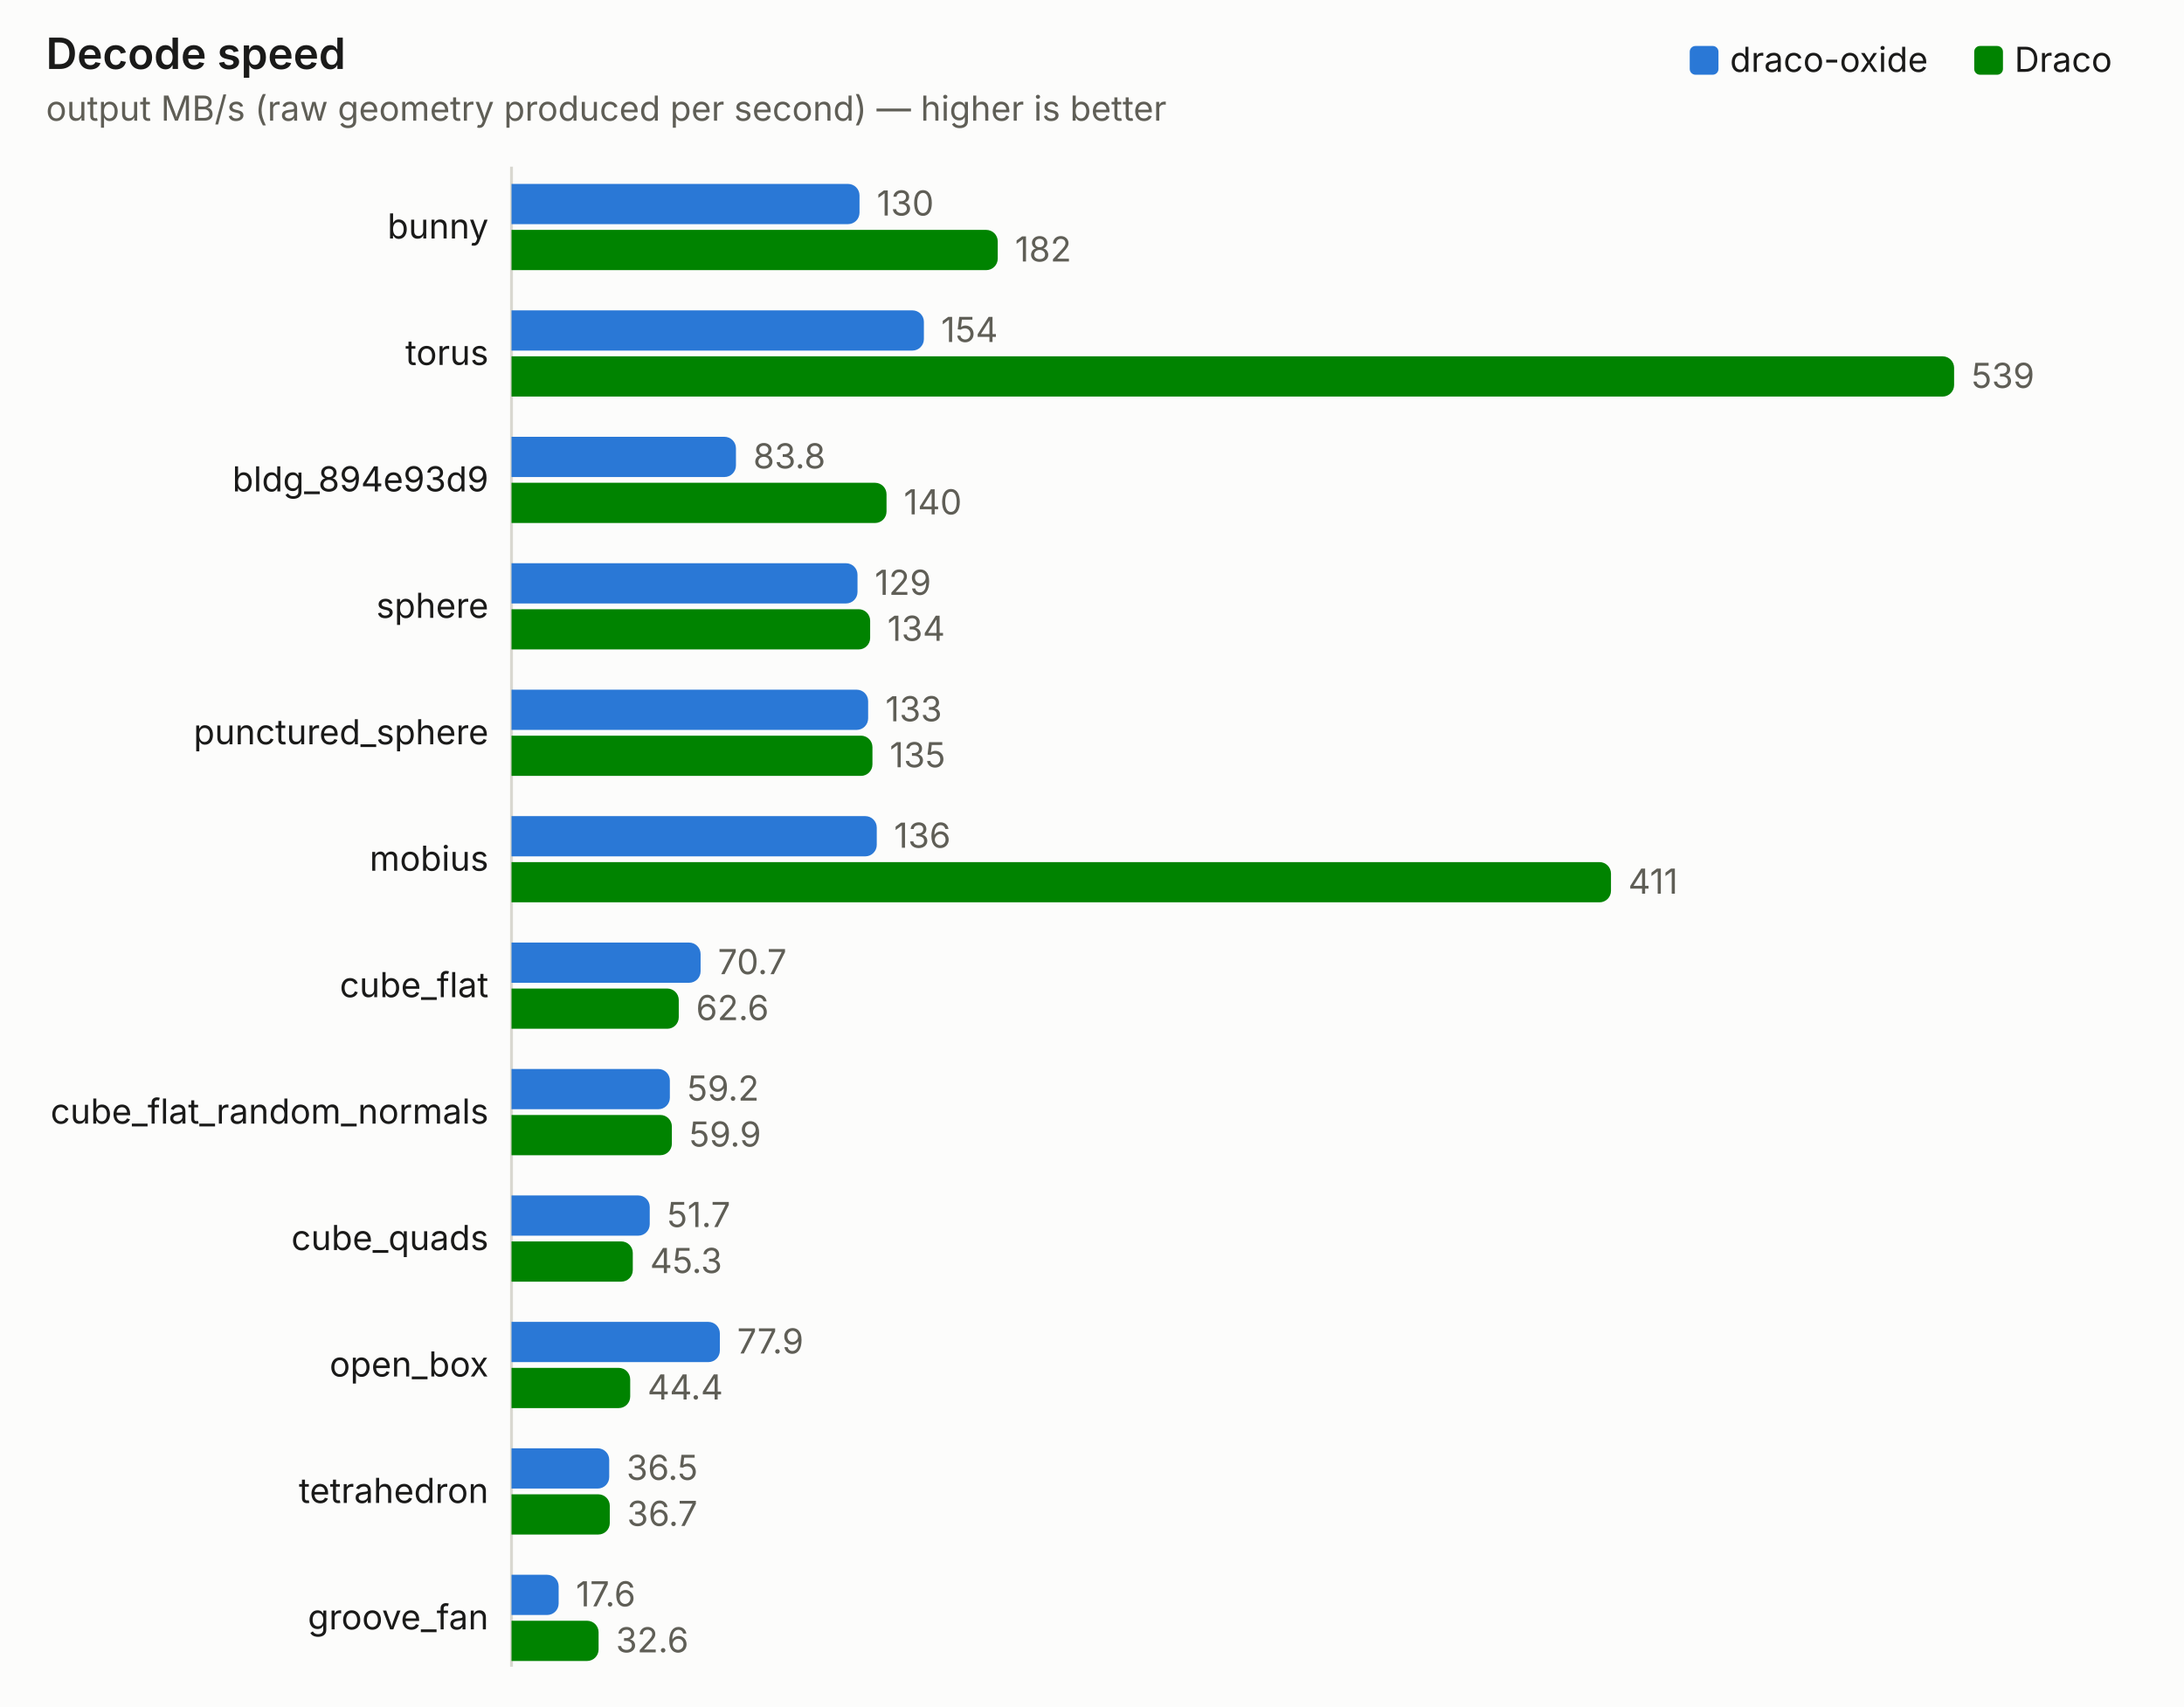
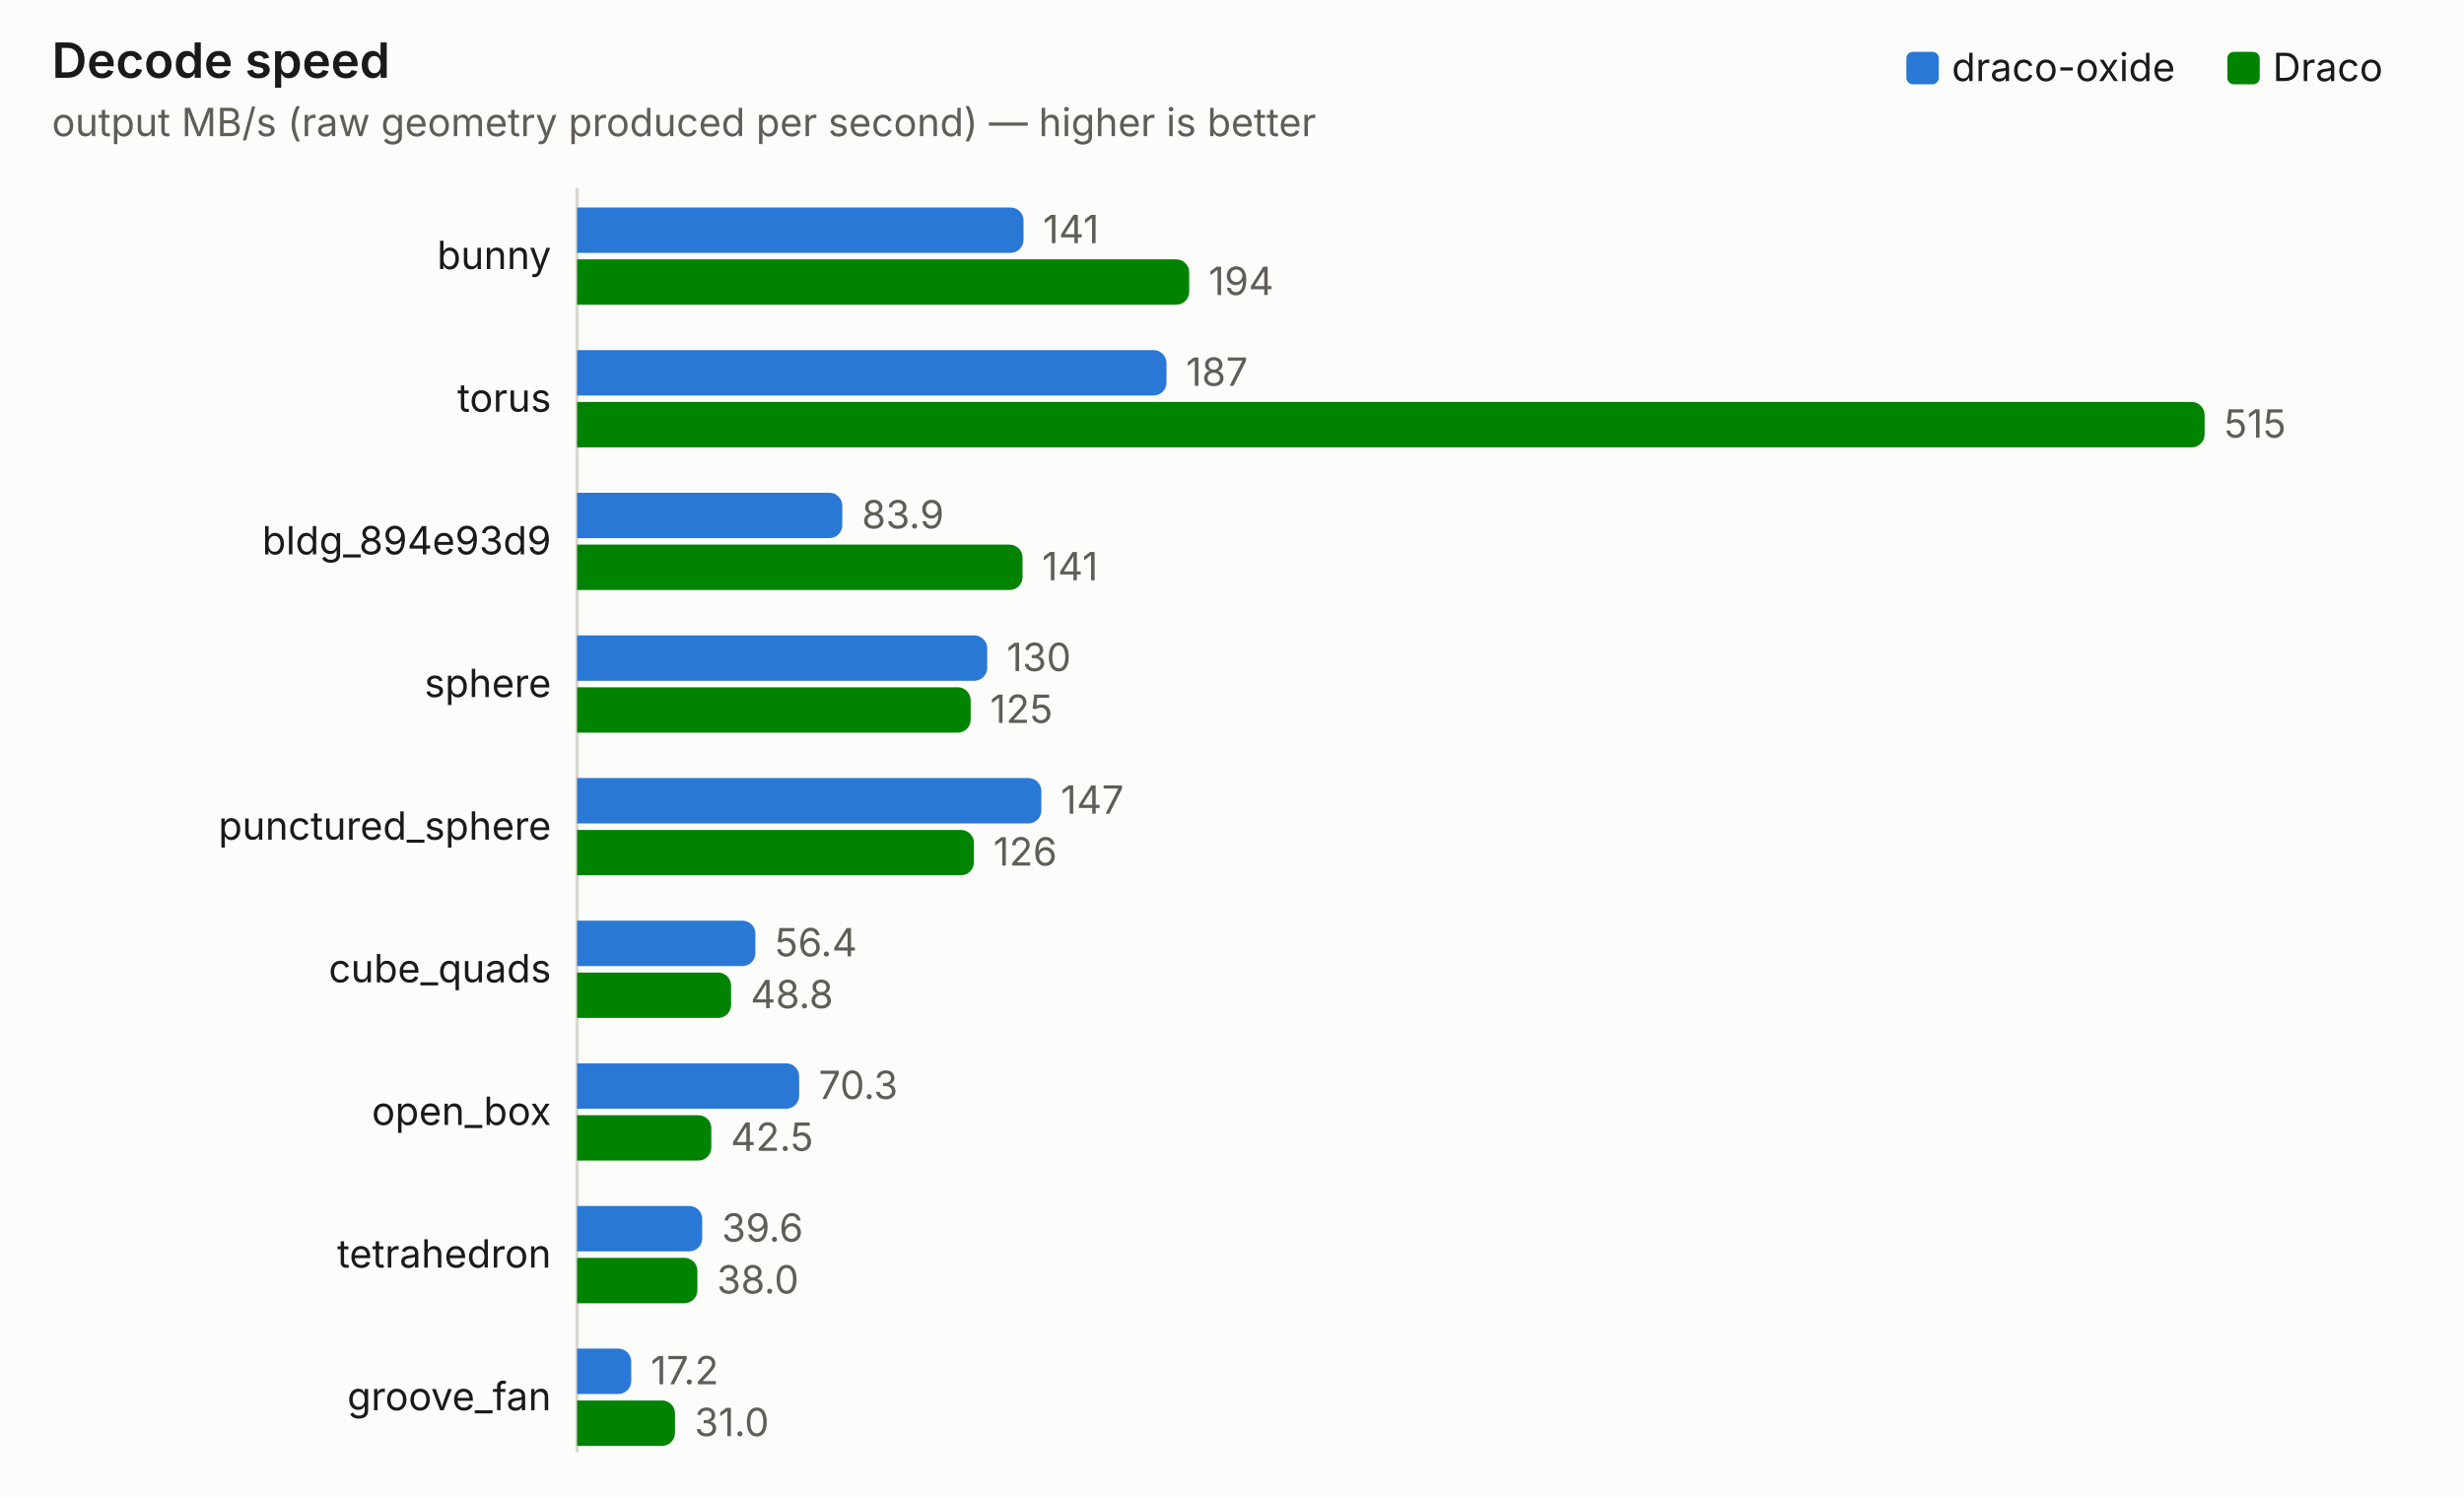
- <svg xmlns="http://www.w3.org/2000/svg" width="760" height="594" viewBox="0 0 760 594" font-family="system-ui, -apple-system, 'Segoe UI', sans-serif" font-size="12">
-   <rect width="760" height="594" fill="#fcfcfb" />
+ <svg xmlns="http://www.w3.org/2000/svg" width="760" height="462" viewBox="0 0 760 462" font-family="system-ui, -apple-system, 'Segoe UI', sans-serif" font-size="12">
+   <rect width="760" height="462" fill="#fcfcfb" />
  <text x="16" y="24" font-size="15" font-weight="600" fill="#1a1a19">Decode speed</text>
  <text x="16" y="42" fill="#5f5e56">output MB/s (raw geometry produced per second) — higher is better</text>
  <rect x="588.0" y="16" width="10" height="10" rx="2" fill="#2a78d6" />
  <text x="602.0" y="25" fill="#1a1a19">draco-oxide</text>
  <rect x="687.0" y="16" width="10" height="10" rx="2" fill="#008300" />
  <text x="701.0" y="25" fill="#1a1a19">Draco</text>
-   <line x1="178" y1="58.0" x2="178" y2="580.0" stroke="#d9d8d0" stroke-width="1" />
+   <line x1="178" y1="58.0" x2="178" y2="448.0" stroke="#d9d8d0" stroke-width="1" />
  <text x="170.0" y="83.0" text-anchor="end" fill="#1a1a19">bunny</text>
-   <path d="M178.0 64.0 h117.1 a4.0 4.0 0 0 1 4.0 4.0 v6.0 a4.0 4.0 0 0 1 -4.0 4.0 h-117.1 Z" fill="#2a78d6" />
-   <text x="305.1" y="75.0" fill="#5f5e56">130</text>
-   <path d="M178.0 80.0 h165.2 a4.0 4.0 0 0 1 4.0 4.0 v6.0 a4.0 4.0 0 0 1 -4.0 4.0 h-165.2 Z" fill="#008300" />
-   <text x="353.2" y="91.0" fill="#5f5e56">182</text>
+   <path d="M178.0 64.0 h133.7 a4.0 4.0 0 0 1 4.0 4.0 v6.0 a4.0 4.0 0 0 1 -4.0 4.0 h-133.7 Z" fill="#2a78d6" />
+   <text x="321.7" y="75.0" fill="#5f5e56">141</text>
+   <path d="M178.0 80.0 h184.8 a4.0 4.0 0 0 1 4.0 4.0 v6.0 a4.0 4.0 0 0 1 -4.0 4.0 h-184.8 Z" fill="#008300" />
+   <text x="372.8" y="91.0" fill="#5f5e56">194</text>
  <text x="170.0" y="127.0" text-anchor="end" fill="#1a1a19">torus</text>
-   <path d="M178.0 108.0 h139.5 a4.0 4.0 0 0 1 4.0 4.0 v6.0 a4.0 4.0 0 0 1 -4.0 4.0 h-139.5 Z" fill="#2a78d6" />
-   <text x="327.5" y="119.0" fill="#5f5e56">154</text>
+   <path d="M178.0 108.0 h177.8 a4.0 4.0 0 0 1 4.0 4.0 v6.0 a4.0 4.0 0 0 1 -4.0 4.0 h-177.8 Z" fill="#2a78d6" />
+   <text x="365.8" y="119.0" fill="#5f5e56">187</text>
  <path d="M178.0 124.0 h498.0 a4.0 4.0 0 0 1 4.0 4.0 v6.0 a4.0 4.0 0 0 1 -4.0 4.0 h-498.0 Z" fill="#008300" />
-   <text x="686.0" y="135.0" fill="#5f5e56">539</text>
+   <text x="686.0" y="135.0" fill="#5f5e56">515</text>
  <text x="170.0" y="171.0" text-anchor="end" fill="#1a1a19">bldg_894e93d9</text>
-   <path d="M178.0 152.0 h74.1 a4.0 4.0 0 0 1 4.0 4.0 v6.0 a4.0 4.0 0 0 1 -4.0 4.0 h-74.1 Z" fill="#2a78d6" />
-   <text x="262.1" y="163.0" fill="#5f5e56">83.8</text>
-   <path d="M178.0 168.0 h126.5 a4.0 4.0 0 0 1 4.0 4.0 v6.0 a4.0 4.0 0 0 1 -4.0 4.0 h-126.5 Z" fill="#008300" />
-   <text x="314.5" y="179.0" fill="#5f5e56">140</text>
+   <path d="M178.0 152.0 h77.8 a4.0 4.0 0 0 1 4.0 4.0 v6.0 a4.0 4.0 0 0 1 -4.0 4.0 h-77.8 Z" fill="#2a78d6" />
+   <text x="265.8" y="163.0" fill="#5f5e56">83.9</text>
+   <path d="M178.0 168.0 h133.4 a4.0 4.0 0 0 1 4.0 4.0 v6.0 a4.0 4.0 0 0 1 -4.0 4.0 h-133.4 Z" fill="#008300" />
+   <text x="321.4" y="179.0" fill="#5f5e56">141</text>
  <text x="170.0" y="215.0" text-anchor="end" fill="#1a1a19">sphere</text>
-   <path d="M178.0 196.0 h116.4 a4.0 4.0 0 0 1 4.0 4.0 v6.0 a4.0 4.0 0 0 1 -4.0 4.0 h-116.4 Z" fill="#2a78d6" />
-   <text x="304.4" y="207.0" fill="#5f5e56">129</text>
-   <path d="M178.0 212.0 h120.8 a4.0 4.0 0 0 1 4.0 4.0 v6.0 a4.0 4.0 0 0 1 -4.0 4.0 h-120.8 Z" fill="#008300" />
-   <text x="308.8" y="223.0" fill="#5f5e56">134</text>
+   <path d="M178.0 196.0 h122.5 a4.0 4.0 0 0 1 4.0 4.0 v6.0 a4.0 4.0 0 0 1 -4.0 4.0 h-122.5 Z" fill="#2a78d6" />
+   <text x="310.5" y="207.0" fill="#5f5e56">130</text>
+   <path d="M178.0 212.0 h117.4 a4.0 4.0 0 0 1 4.0 4.0 v6.0 a4.0 4.0 0 0 1 -4.0 4.0 h-117.4 Z" fill="#008300" />
+   <text x="305.4" y="223.0" fill="#5f5e56">125</text>
  <text x="170.0" y="259.0" text-anchor="end" fill="#1a1a19">punctured_sphere</text>
-   <path d="M178.0 240.0 h120.1 a4.0 4.0 0 0 1 4.0 4.0 v6.0 a4.0 4.0 0 0 1 -4.0 4.0 h-120.1 Z" fill="#2a78d6" />
-   <text x="308.1" y="251.0" fill="#5f5e56">133</text>
-   <path d="M178.0 256.0 h121.6 a4.0 4.0 0 0 1 4.0 4.0 v6.0 a4.0 4.0 0 0 1 -4.0 4.0 h-121.6 Z" fill="#008300" />
-   <text x="309.6" y="267.0" fill="#5f5e56">135</text>
-   <text x="170.0" y="303.0" text-anchor="end" fill="#1a1a19">mobius</text>
-   <path d="M178.0 284.0 h123.1 a4.0 4.0 0 0 1 4.0 4.0 v6.0 a4.0 4.0 0 0 1 -4.0 4.0 h-123.1 Z" fill="#2a78d6" />
-   <text x="311.1" y="295.0" fill="#5f5e56">136</text>
-   <path d="M178.0 300.0 h378.6 a4.0 4.0 0 0 1 4.0 4.0 v6.0 a4.0 4.0 0 0 1 -4.0 4.0 h-378.6 Z" fill="#008300" />
-   <text x="566.6" y="311.0" fill="#5f5e56">411</text>
-   <text x="170.0" y="347.0" text-anchor="end" fill="#1a1a19">cube_flat</text>
-   <path d="M178.0 328.0 h61.8 a4.0 4.0 0 0 1 4.0 4.0 v6.0 a4.0 4.0 0 0 1 -4.0 4.0 h-61.8 Z" fill="#2a78d6" />
-   <text x="249.8" y="339.0" fill="#5f5e56">70.7</text>
-   <path d="M178.0 344.0 h54.2 a4.0 4.0 0 0 1 4.0 4.0 v6.0 a4.0 4.0 0 0 1 -4.0 4.0 h-54.2 Z" fill="#008300" />
-   <text x="242.2" y="355.0" fill="#5f5e56">62.6</text>
-   <text x="170.0" y="391.0" text-anchor="end" fill="#1a1a19">cube_flat_random_normals</text>
-   <path d="M178.0 372.0 h51.1 a4.0 4.0 0 0 1 4.0 4.0 v6.0 a4.0 4.0 0 0 1 -4.0 4.0 h-51.1 Z" fill="#2a78d6" />
-   <text x="239.1" y="383.0" fill="#5f5e56">59.2</text>
-   <path d="M178.0 388.0 h51.8 a4.0 4.0 0 0 1 4.0 4.0 v6.0 a4.0 4.0 0 0 1 -4.0 4.0 h-51.8 Z" fill="#008300" />
-   <text x="239.8" y="399.0" fill="#5f5e56">59.9</text>
-   <text x="170.0" y="435.0" text-anchor="end" fill="#1a1a19">cube_quads</text>
-   <path d="M178.0 416.0 h44.1 a4.0 4.0 0 0 1 4.0 4.0 v6.0 a4.0 4.0 0 0 1 -4.0 4.0 h-44.1 Z" fill="#2a78d6" />
-   <text x="232.1" y="427.0" fill="#5f5e56">51.7</text>
-   <path d="M178.0 432.0 h38.2 a4.0 4.0 0 0 1 4.0 4.0 v6.0 a4.0 4.0 0 0 1 -4.0 4.0 h-38.2 Z" fill="#008300" />
-   <text x="226.2" y="443.0" fill="#5f5e56">45.3</text>
-   <text x="170.0" y="479.0" text-anchor="end" fill="#1a1a19">open_box</text>
-   <path d="M178.0 460.0 h68.5 a4.0 4.0 0 0 1 4.0 4.0 v6.0 a4.0 4.0 0 0 1 -4.0 4.0 h-68.5 Z" fill="#2a78d6" />
-   <text x="256.5" y="471.0" fill="#5f5e56">77.9</text>
-   <path d="M178.0 476.0 h37.3 a4.0 4.0 0 0 1 4.0 4.0 v6.0 a4.0 4.0 0 0 1 -4.0 4.0 h-37.3 Z" fill="#008300" />
-   <text x="225.3" y="487.0" fill="#5f5e56">44.4</text>
-   <text x="170.0" y="523.0" text-anchor="end" fill="#1a1a19">tetrahedron</text>
-   <path d="M178.0 504.0 h30.0 a4.0 4.0 0 0 1 4.0 4.0 v6.0 a4.0 4.0 0 0 1 -4.0 4.0 h-30.0 Z" fill="#2a78d6" />
-   <text x="218.0" y="515.0" fill="#5f5e56">36.5</text>
-   <path d="M178.0 520.0 h30.2 a4.0 4.0 0 0 1 4.0 4.0 v6.0 a4.0 4.0 0 0 1 -4.0 4.0 h-30.2 Z" fill="#008300" />
-   <text x="218.2" y="531.0" fill="#5f5e56">36.7</text>
-   <text x="170.0" y="567.0" text-anchor="end" fill="#1a1a19">groove_fan</text>
-   <path d="M178.0 548.0 h12.4 a4.0 4.0 0 0 1 4.0 4.0 v6.0 a4.0 4.0 0 0 1 -4.0 4.0 h-12.4 Z" fill="#2a78d6" />
-   <text x="200.4" y="559.0" fill="#5f5e56">17.6</text>
-   <path d="M178.0 564.0 h26.3 a4.0 4.0 0 0 1 4.0 4.0 v6.0 a4.0 4.0 0 0 1 -4.0 4.0 h-26.3 Z" fill="#008300" />
-   <text x="214.3" y="575.0" fill="#5f5e56">32.6</text>
+   <path d="M178.0 240.0 h139.2 a4.0 4.0 0 0 1 4.0 4.0 v6.0 a4.0 4.0 0 0 1 -4.0 4.0 h-139.2 Z" fill="#2a78d6" />
+   <text x="327.2" y="251.0" fill="#5f5e56">147</text>
+   <path d="M178.0 256.0 h118.4 a4.0 4.0 0 0 1 4.0 4.0 v6.0 a4.0 4.0 0 0 1 -4.0 4.0 h-118.4 Z" fill="#008300" />
+   <text x="306.4" y="267.0" fill="#5f5e56">126</text>
+   <text x="170.0" y="303.0" text-anchor="end" fill="#1a1a19">cube_quads</text>
+   <path d="M178.0 284.0 h51.0 a4.0 4.0 0 0 1 4.0 4.0 v6.0 a4.0 4.0 0 0 1 -4.0 4.0 h-51.0 Z" fill="#2a78d6" />
+   <text x="239.0" y="295.0" fill="#5f5e56">56.4</text>
+   <path d="M178.0 300.0 h43.5 a4.0 4.0 0 0 1 4.0 4.0 v6.0 a4.0 4.0 0 0 1 -4.0 4.0 h-43.5 Z" fill="#008300" />
+   <text x="231.5" y="311.0" fill="#5f5e56">48.8</text>
+   <text x="170.0" y="347.0" text-anchor="end" fill="#1a1a19">open_box</text>
+   <path d="M178.0 328.0 h64.5 a4.0 4.0 0 0 1 4.0 4.0 v6.0 a4.0 4.0 0 0 1 -4.0 4.0 h-64.5 Z" fill="#2a78d6" />
+   <text x="252.5" y="339.0" fill="#5f5e56">70.3</text>
+   <path d="M178.0 344.0 h37.4 a4.0 4.0 0 0 1 4.0 4.0 v6.0 a4.0 4.0 0 0 1 -4.0 4.0 h-37.4 Z" fill="#008300" />
+   <text x="225.4" y="355.0" fill="#5f5e56">42.5</text>
+   <text x="170.0" y="391.0" text-anchor="end" fill="#1a1a19">tetrahedron</text>
+   <path d="M178.0 372.0 h34.6 a4.0 4.0 0 0 1 4.0 4.0 v6.0 a4.0 4.0 0 0 1 -4.0 4.0 h-34.6 Z" fill="#2a78d6" />
+   <text x="222.6" y="383.0" fill="#5f5e56">39.6</text>
+   <path d="M178.0 388.0 h33.1 a4.0 4.0 0 0 1 4.0 4.0 v6.0 a4.0 4.0 0 0 1 -4.0 4.0 h-33.1 Z" fill="#008300" />
+   <text x="221.1" y="399.0" fill="#5f5e56">38.0</text>
+   <text x="170.0" y="435.0" text-anchor="end" fill="#1a1a19">groove_fan</text>
+   <path d="M178.0 416.0 h12.7 a4.0 4.0 0 0 1 4.0 4.0 v6.0 a4.0 4.0 0 0 1 -4.0 4.0 h-12.7 Z" fill="#2a78d6" />
+   <text x="200.7" y="427.0" fill="#5f5e56">17.2</text>
+   <path d="M178.0 432.0 h26.2 a4.0 4.0 0 0 1 4.0 4.0 v6.0 a4.0 4.0 0 0 1 -4.0 4.0 h-26.2 Z" fill="#008300" />
+   <text x="214.2" y="443.0" fill="#5f5e56">31.0</text>
</svg>
